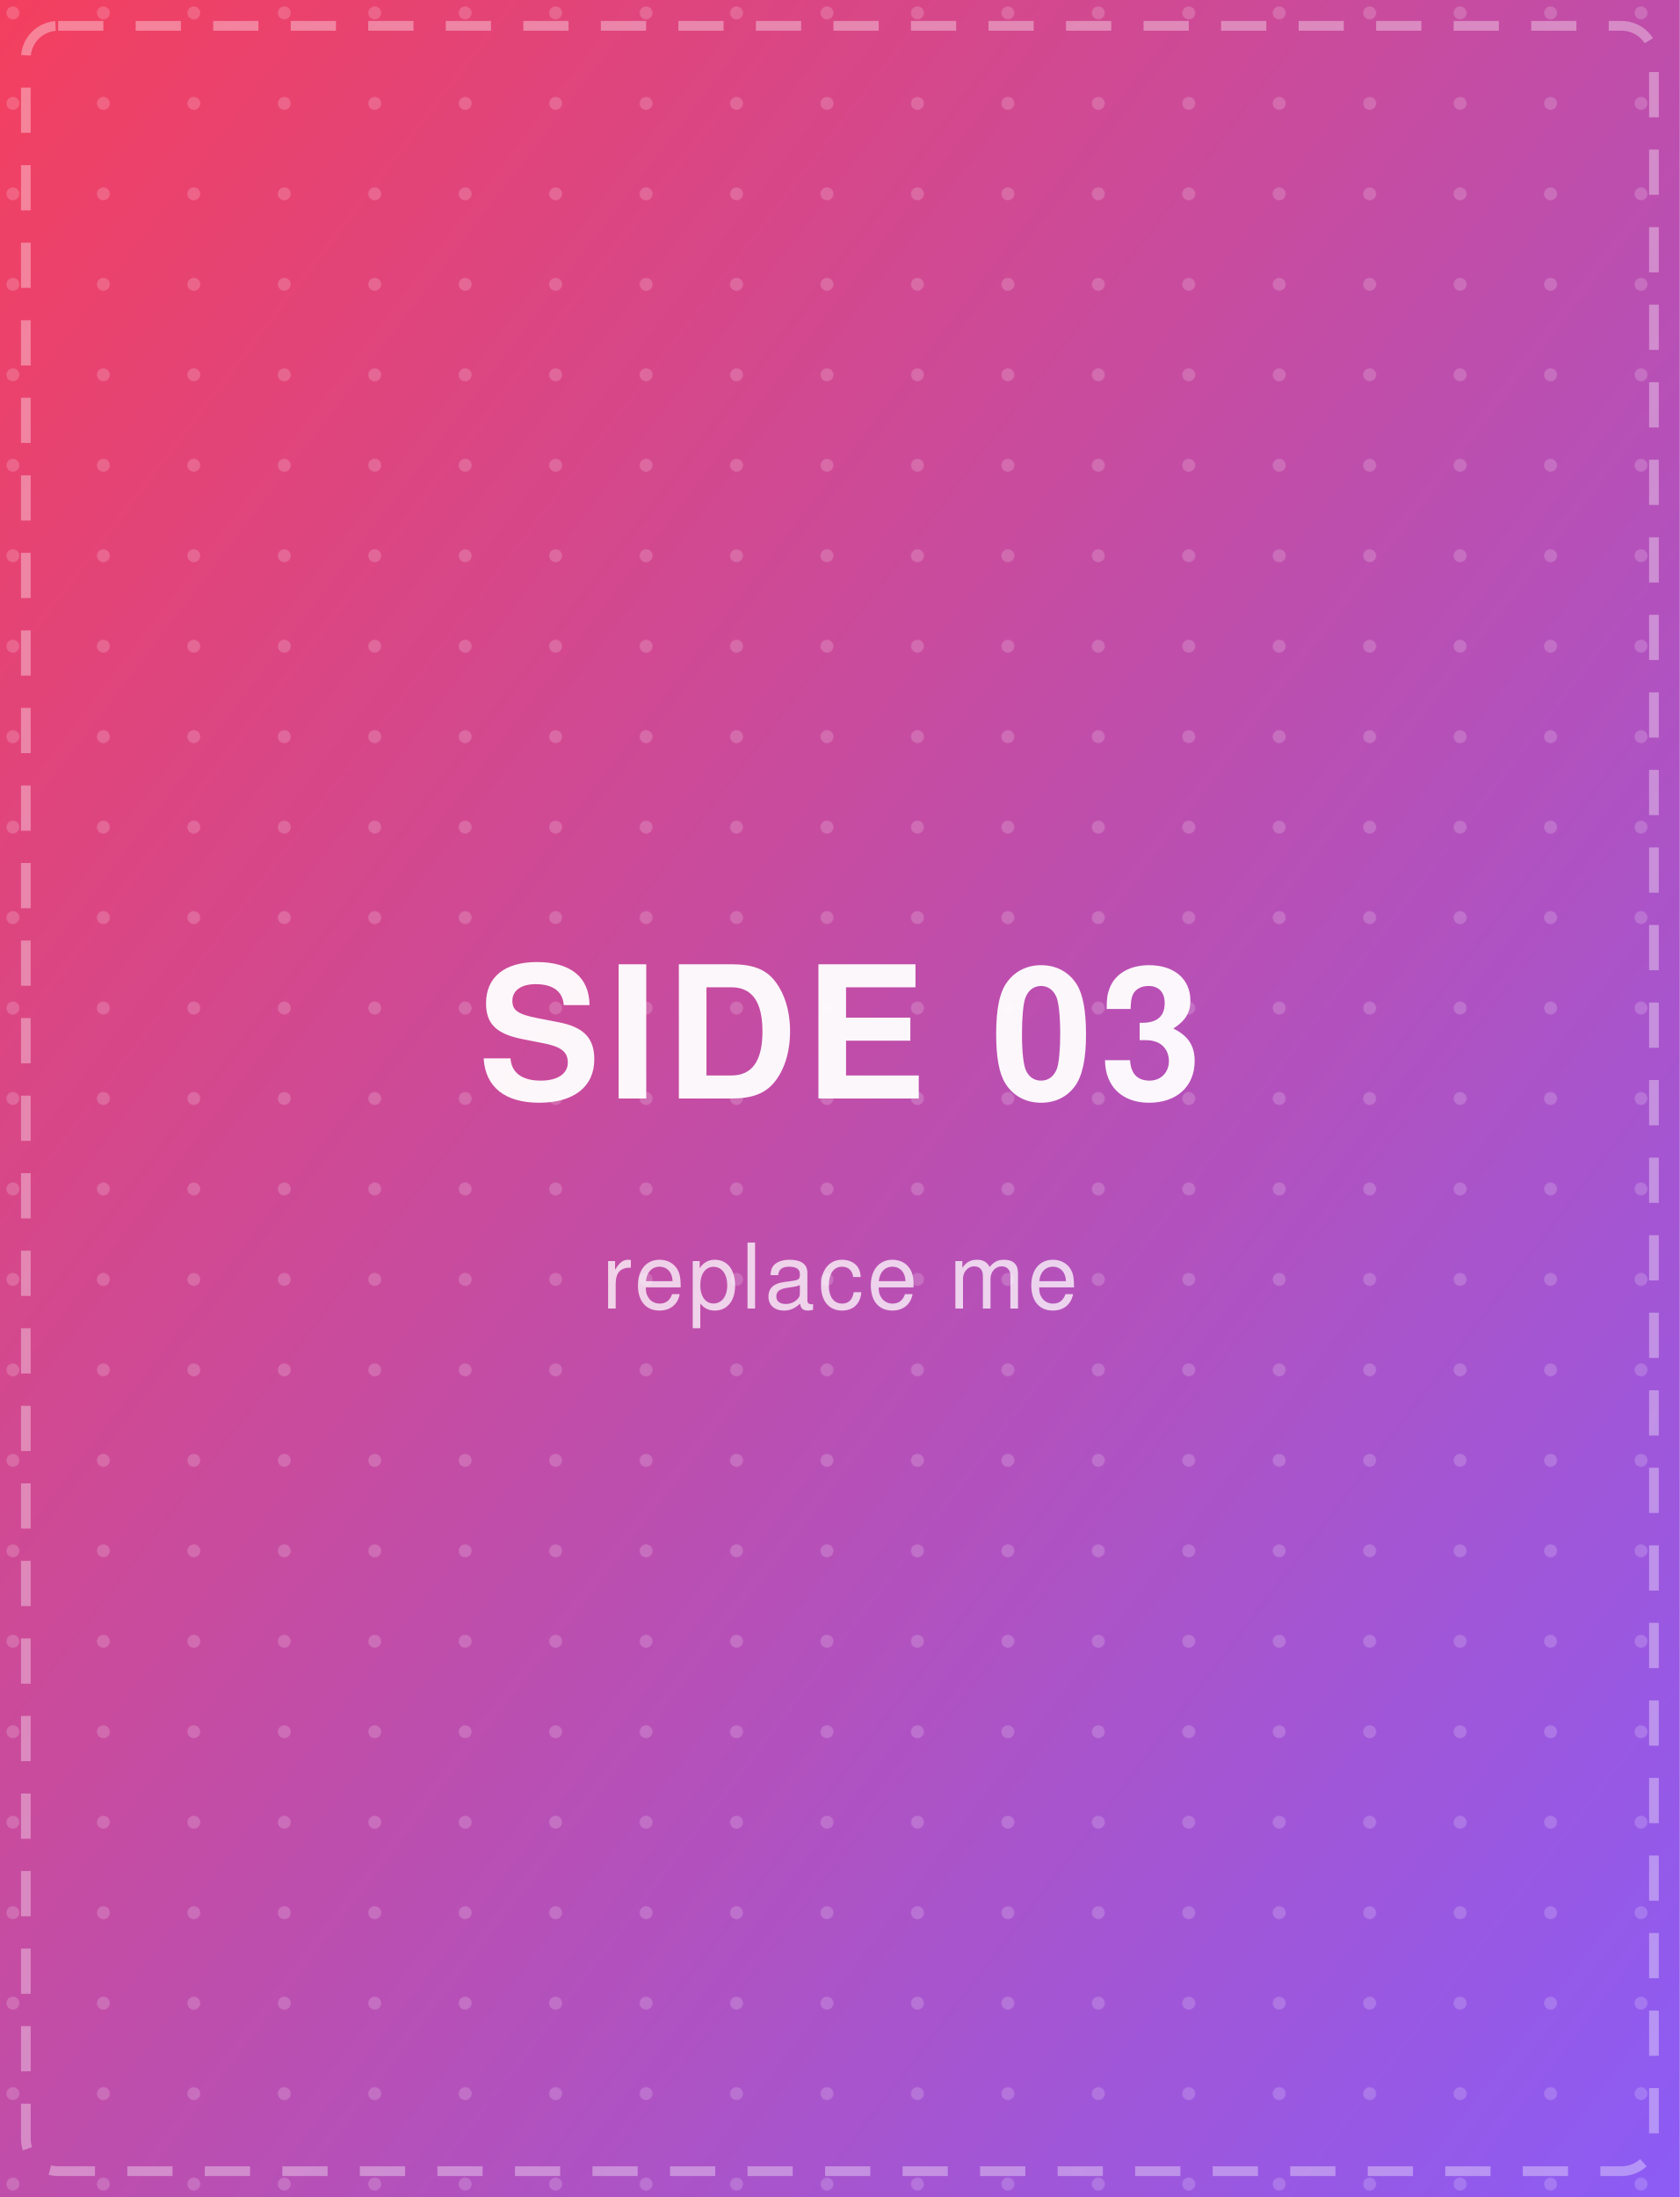
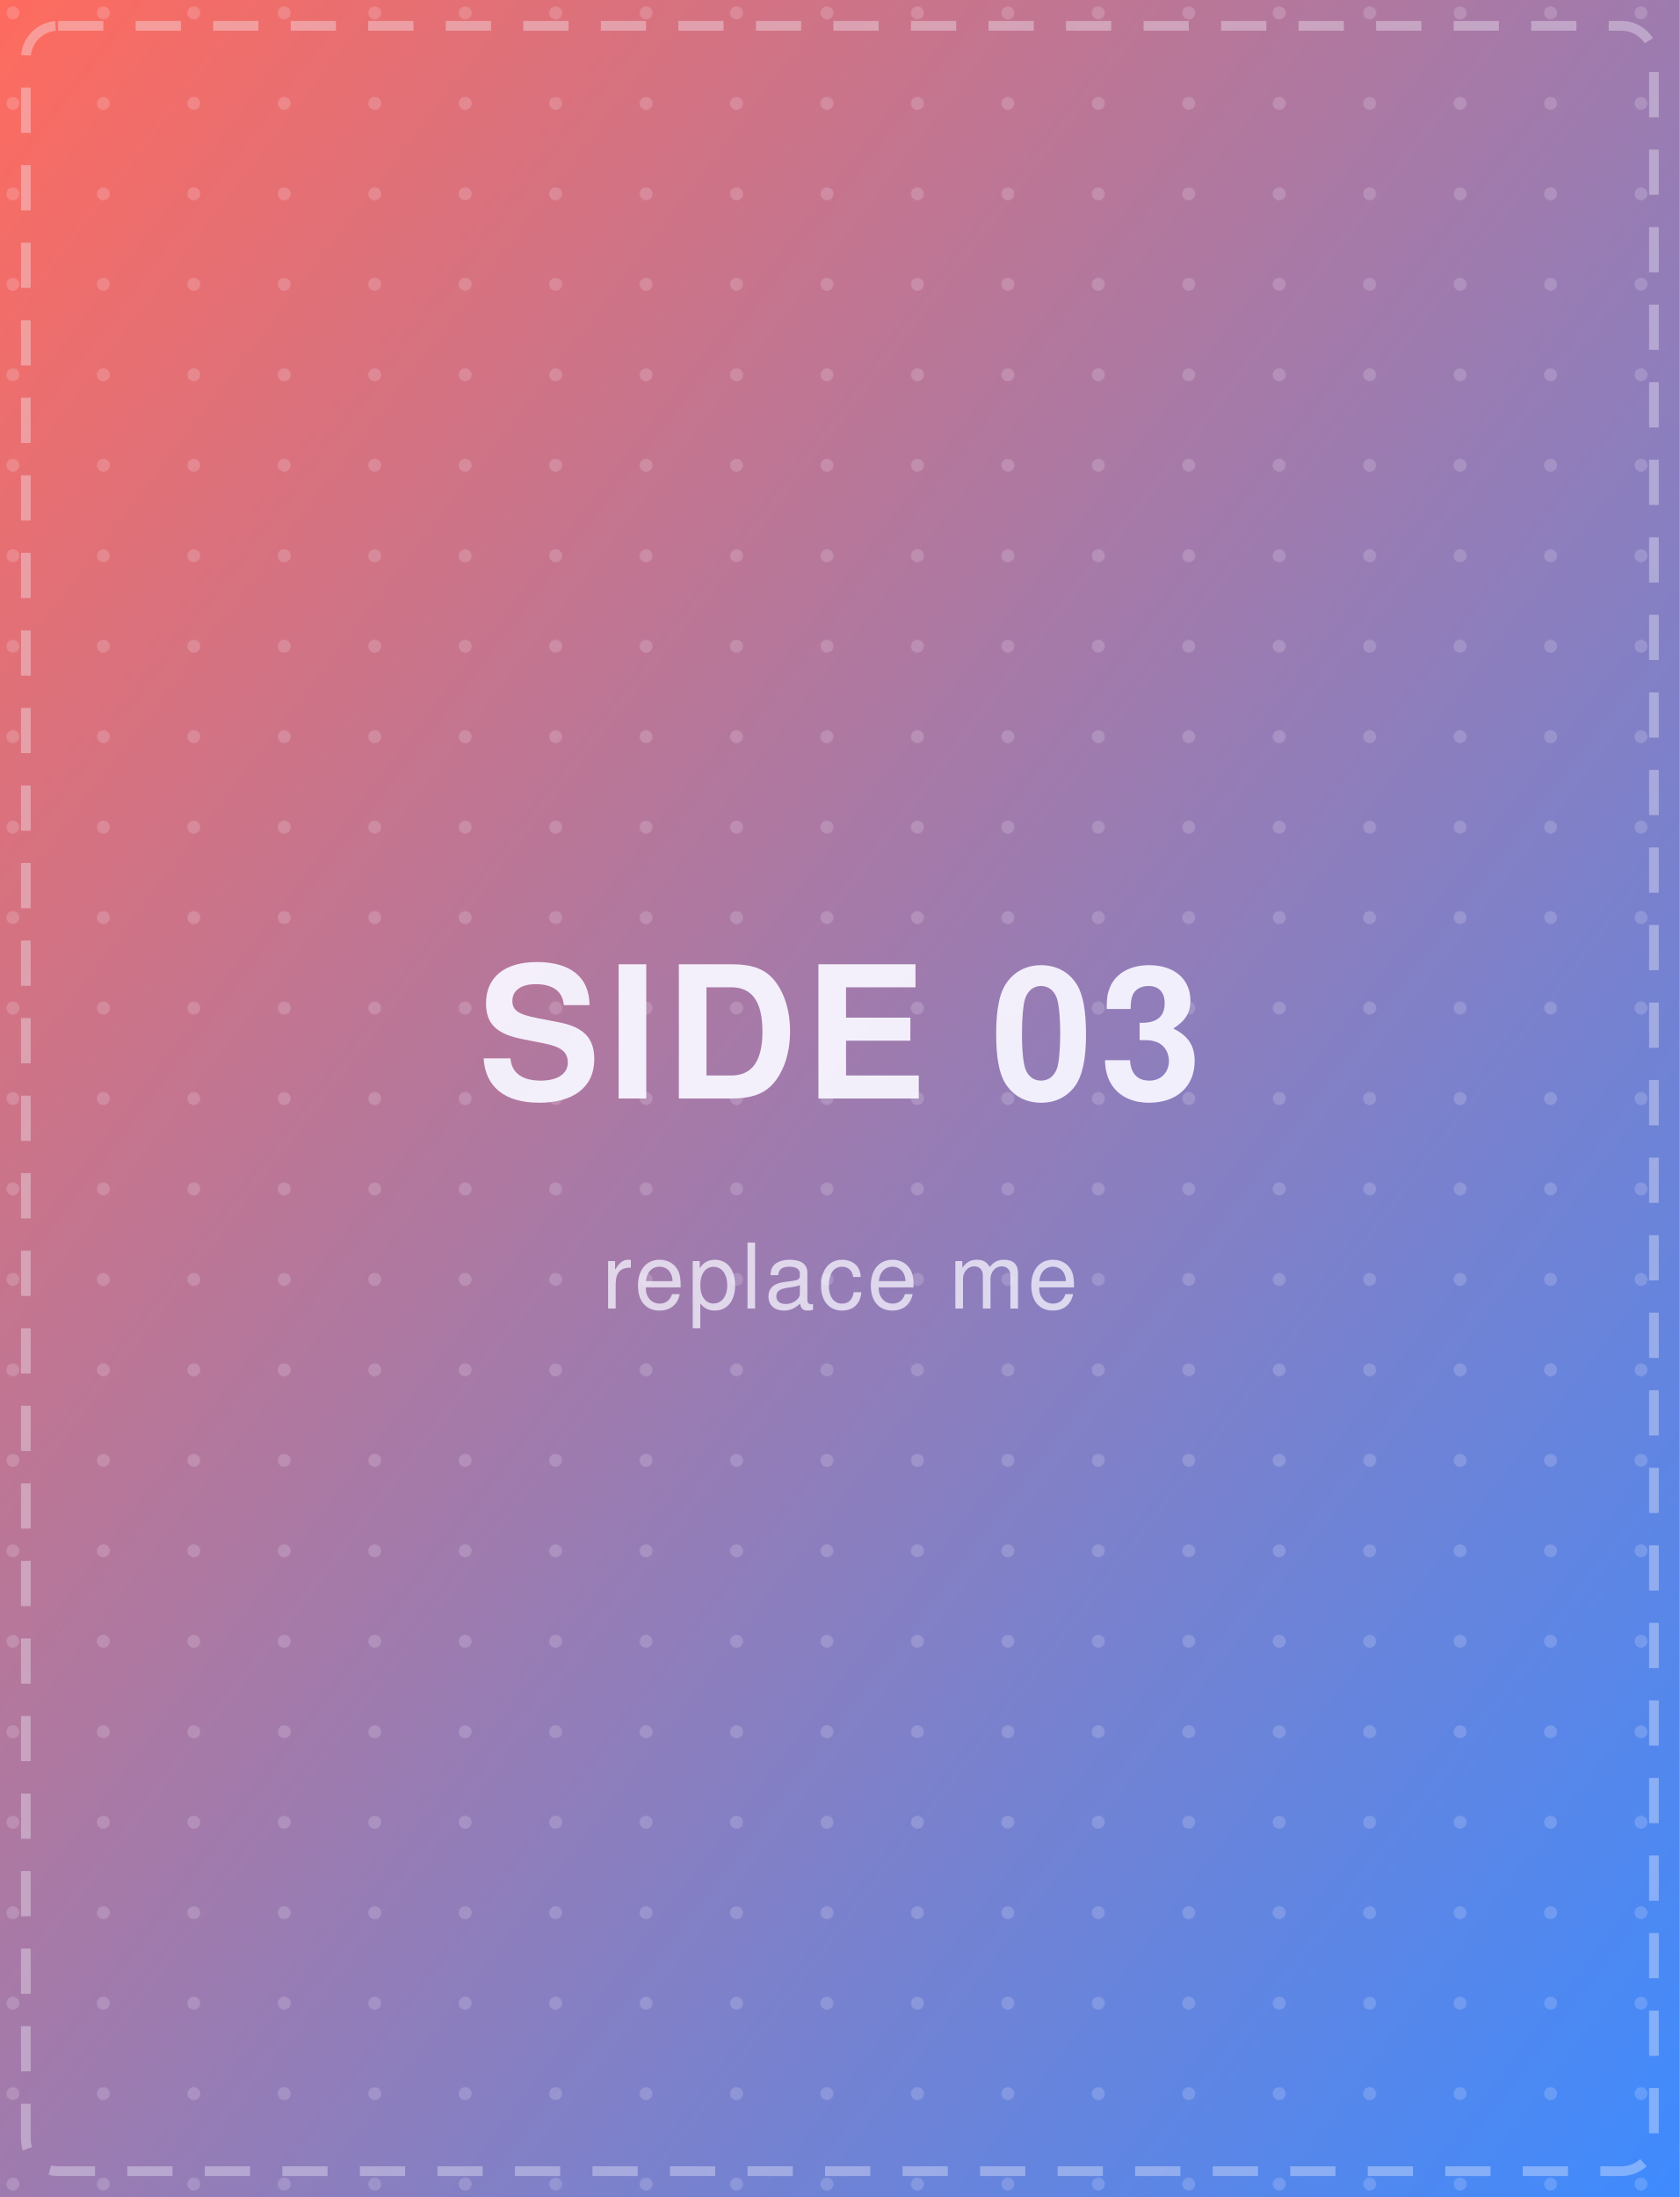
<svg xmlns="http://www.w3.org/2000/svg" viewBox="0 0 520 680" width="520" height="680" role="img" aria-label="SIDE 03 placeholder">
  <defs>
    <linearGradient id="g" x1="0" y1="0" x2="1" y2="1">
-       <stop offset="0" stop-color="#f43f5e" />
-       <stop offset="1" stop-color="#8b5cf6" />
+       <stop offset="0" stop-color="#ff6b5e" />
+       <stop offset="1" stop-color="#3d8bff" />
    </linearGradient>
    <pattern id="dots" width="28" height="28" patternUnits="userSpaceOnUse">
-       <circle cx="4" cy="4" r="2" fill="#ffffff" opacity="0.18" />
+       <circle cx="4" cy="4" r="2" fill="#f7f5ff" opacity="0.18" />
    </pattern>
  </defs>
  <rect width="520" height="680" fill="url(#g)" />
  <rect width="520" height="680" fill="url(#dots)" />
-   <g fill="#ffffff" font-family="Helvetica,Arial,sans-serif" text-anchor="middle">
+   <g fill="#f7f5ff" font-family="Helvetica,Arial,sans-serif" text-anchor="middle">
    <text x="260" y="340" font-size="57" font-weight="700" opacity="0.95" letter-spacing="2">SIDE 03</text>
    <text x="260" y="405" font-size="28" font-weight="500" opacity="0.75" letter-spacing="1">replace me</text>
  </g>
-   <rect x="8" y="8" width="504" height="664" fill="none" stroke="#ffffff" stroke-opacity="0.35" stroke-width="3" stroke-dasharray="14 10" rx="10" />
+   <rect x="8" y="8" width="504" height="664" fill="none" stroke="#f7f5ff" stroke-opacity="0.35" stroke-width="3" stroke-dasharray="14 10" rx="10" />
</svg>
